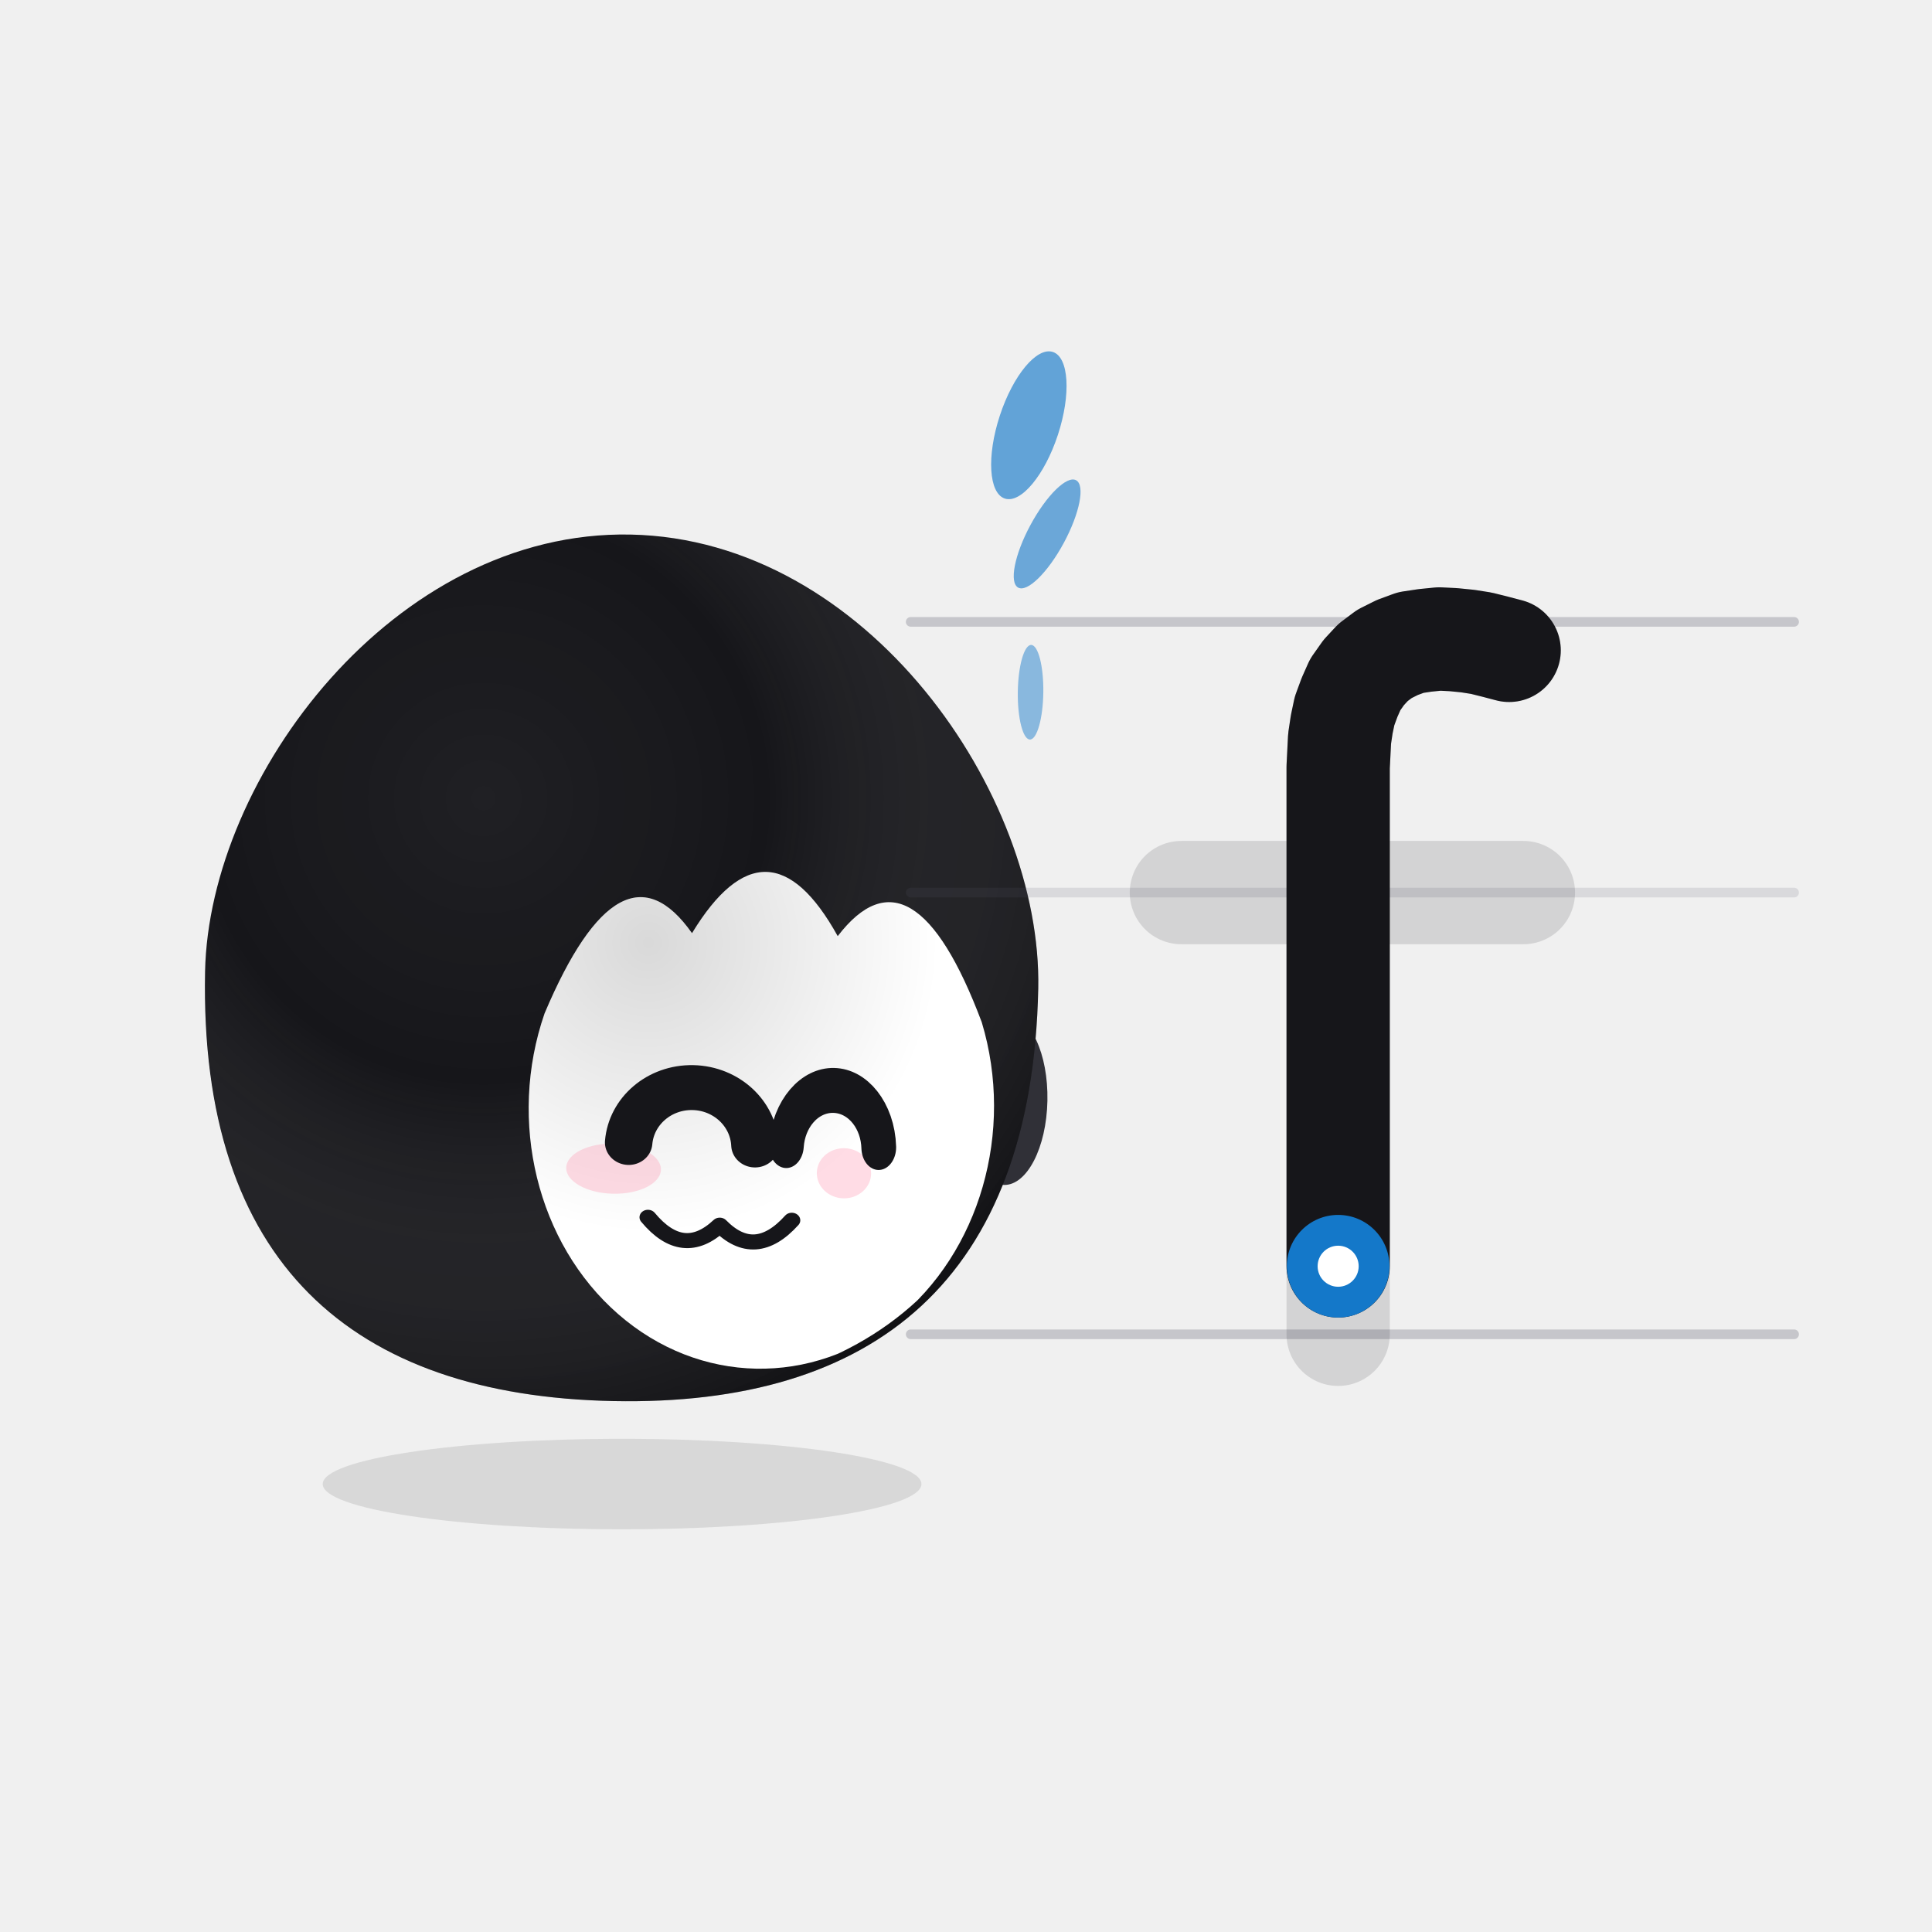
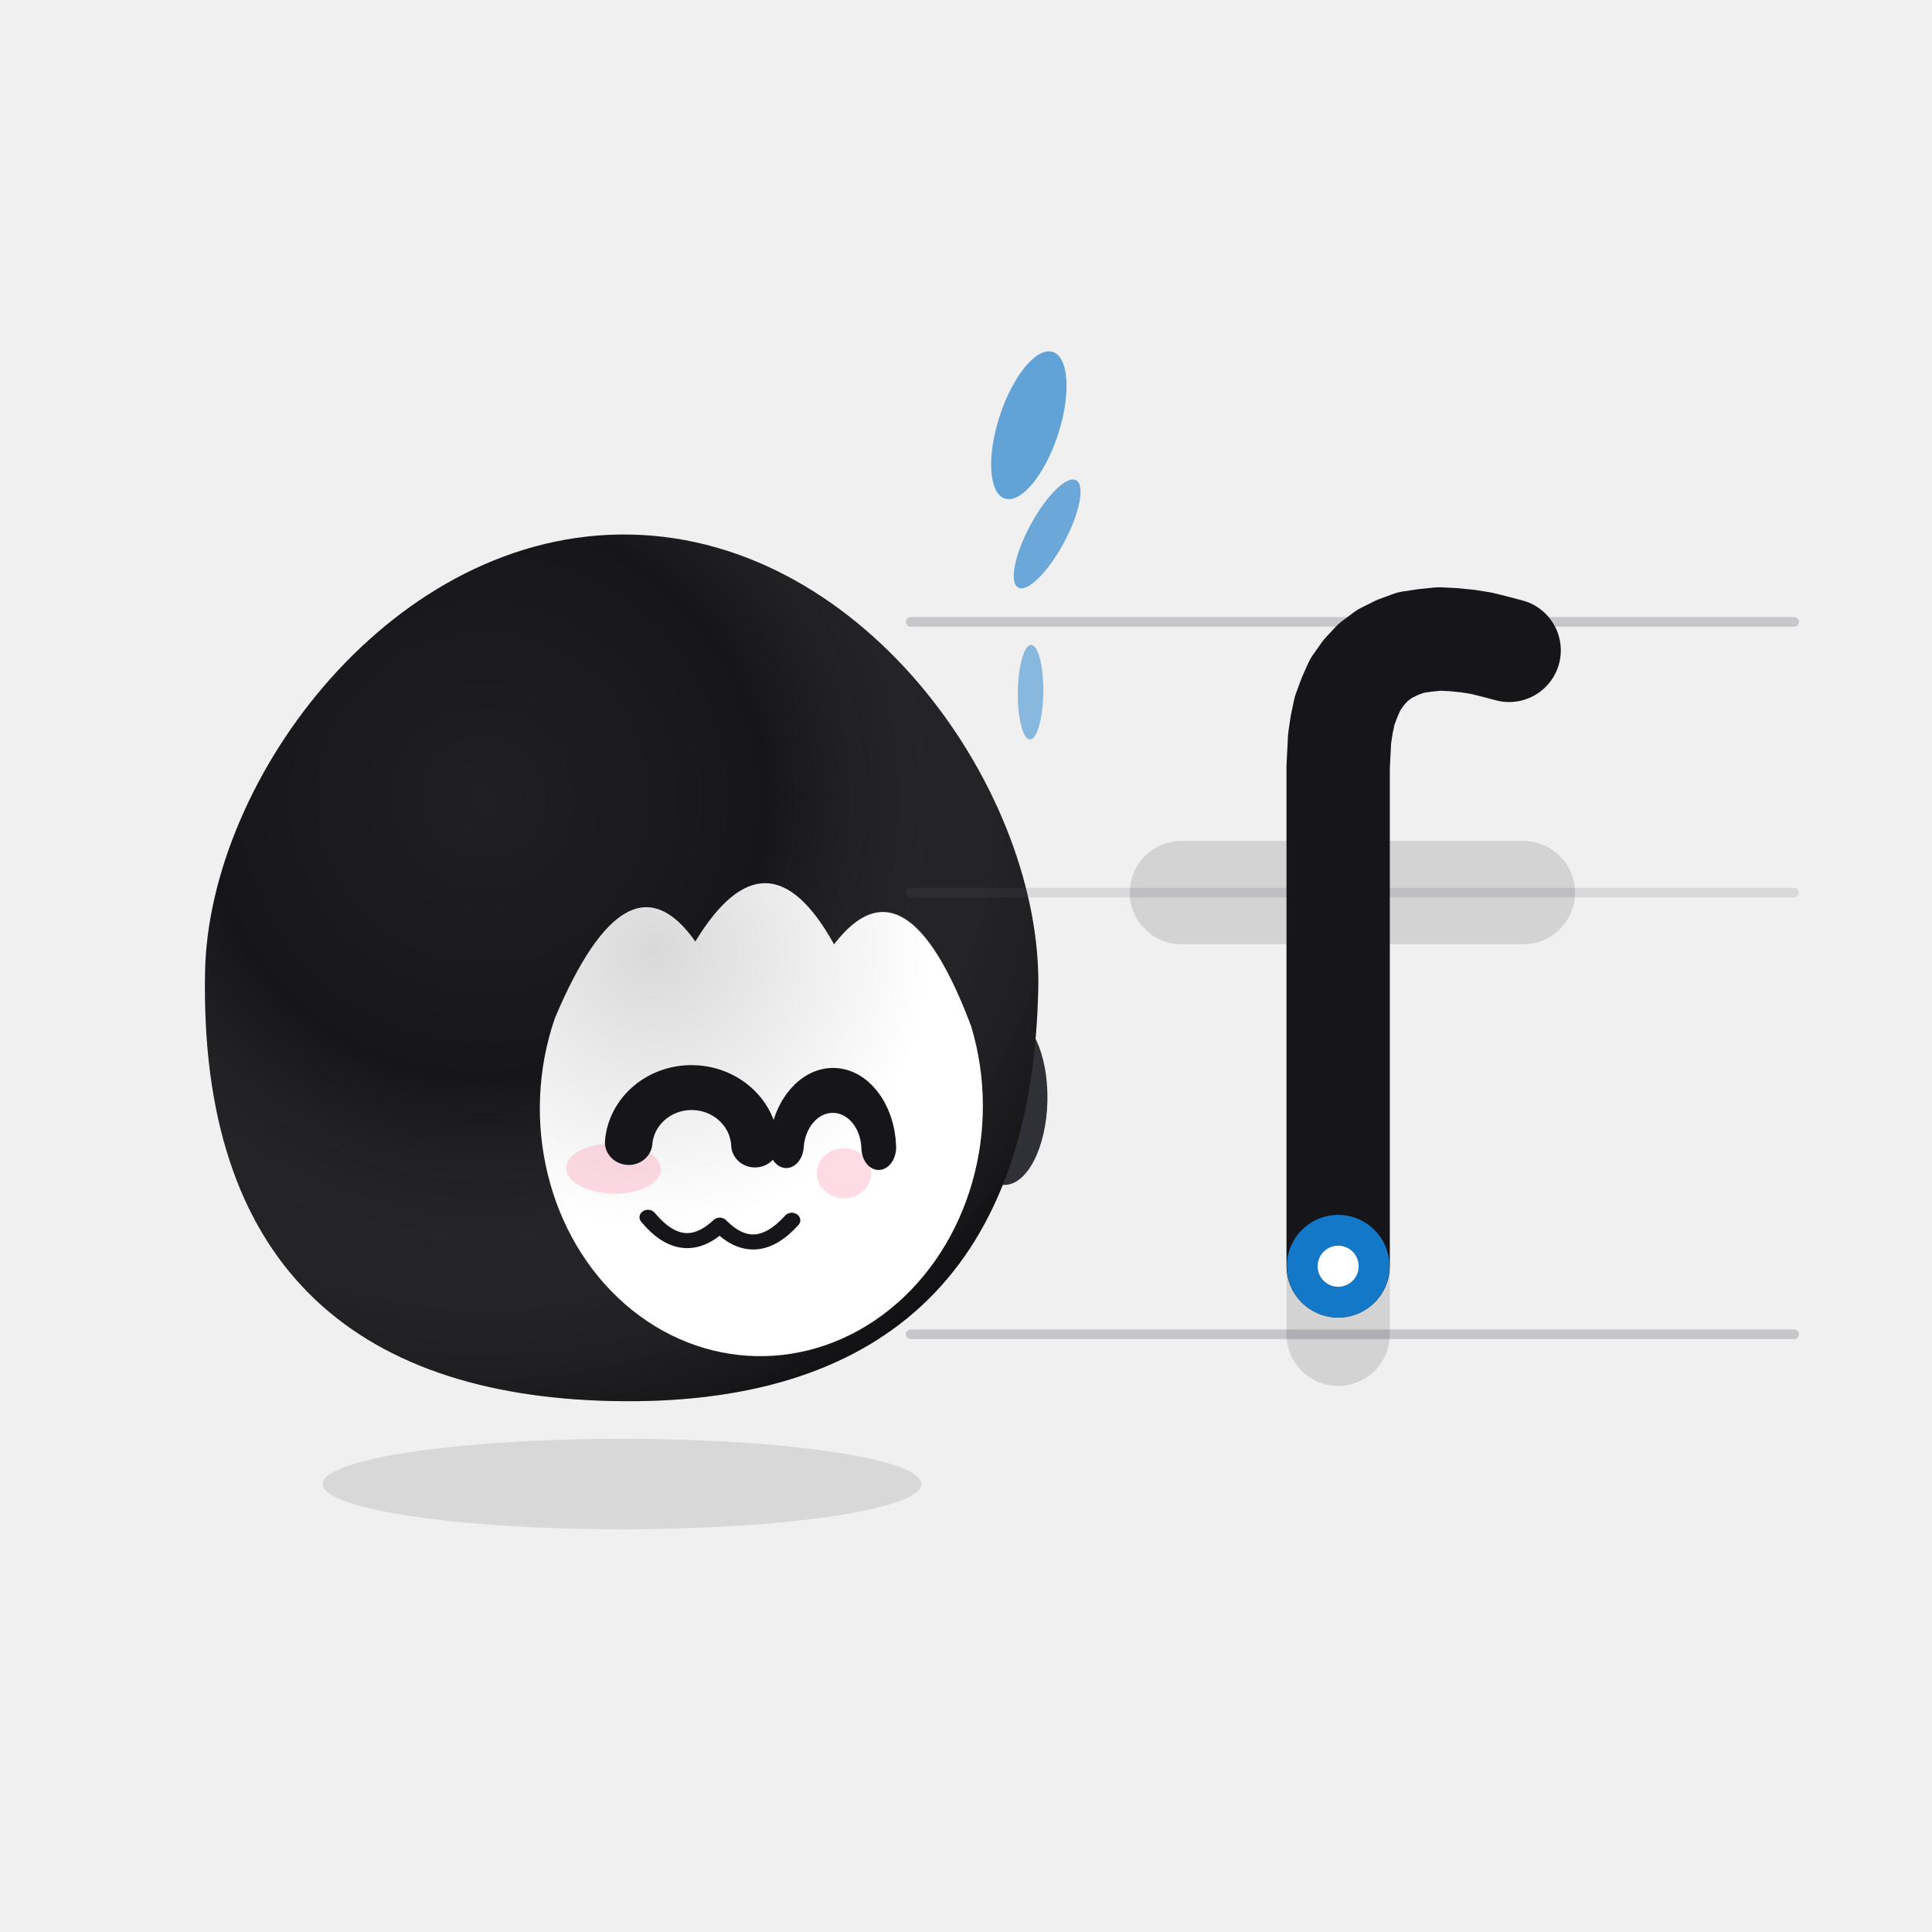
<svg xmlns="http://www.w3.org/2000/svg" width="320" height="320" viewBox="0 0 320 320">
  <defs>
    <radialGradient id="bg0" gradientUnits="userSpaceOnUse" cx="-34" cy="-40" r="162" fx="-34" fy="-40">
      <stop offset="0" stop-color="rgba(255,255,255,0.043)" />
      <stop offset="0.42" stop-color="rgba(255,255,255,0)" />
      <stop offset="1" stop-color="rgba(0,0,0,0.272)" />
    </radialGradient>
    <clipPath id="bc1">
      <path d="M0 -102.44C55.94 -102.44 98.5 -43.025 98.5 2.868C98.5 71.708 61.733 102.44 0 102.44C-61.733 102.44 -98.5 71.708 -98.5 2.868C-98.5 -43.025 -55.94 -102.44 0 -102.44ZM-6.798 -96.152C45.227 -96.152 84.807 -39.708 84.807 3.891C84.807 69.288 50.614 98.484 -6.798 98.484C-64.21 98.484 -98.403 69.288 -98.403 3.891C-98.403 -39.708 -58.822 -96.152 -6.798 -96.152Z" transform="matrix(0.69 0.014 -0.014 0.69 103.007 160.301)" />
    </clipPath>
    <clipPath id="bc2">
-       <path d="M86.61 11.306C95.048 37.362 87.272 66.554 67.484 83.112C47.696 99.67 20.585 99.67 0.797 83.112C-18.991 66.554 -26.767 37.362 -18.329 11.306Q-0.839 -32.484 16.651 -8.65Q34.14 -38.774 51.63 -8.65Q69.12 -32.484 86.61 11.306Z" transform="matrix(0.69 0.014 -0.014 0.69 103.007 160.301)" />
+       <path d="M84.093 12.336C92.126 37.142 84.724 64.933 65.885 80.697C47.045 96.461 21.235 96.461 2.396 80.697C-16.443 64.933 -23.845 37.142 -15.812 12.336Q0.838 -29.354 17.489 -6.663Q34.14 -35.343 50.791 -6.663Q67.442 -29.354 84.093 12.336Z" transform="matrix(0.69 0.014 -0.014 0.69 103.007 160.301)" />
    </clipPath>
-     <radialGradient id="bg1" gradientUnits="userSpaceOnUse" cx="6.222" cy="-6.14" r="116.105" fx="6.222" fy="-6.14">
+     <radialGradient id="bg1" gradientUnits="userSpaceOnUse" cx="7.561" cy="-4.273" r="110.536" fx="7.561" fy="-4.273">
      <stop offset="0" stop-color="rgba(0,0,0,0.15)" />
      <stop offset="0.6" stop-color="rgba(0,0,0,0)" />
    </radialGradient>
    <clipPath id="bc3">
-       <path d="M86.61 11.306C95.048 37.362 87.272 66.554 67.484 83.112C47.696 99.67 20.585 99.67 0.797 83.112C-18.991 66.554 -26.767 37.362 -18.329 11.306Q-0.839 -32.484 16.651 -8.65Q34.14 -38.774 51.63 -8.65Q69.12 -32.484 86.61 11.306Z" transform="matrix(0.69 0.014 -0.014 0.69 103.007 160.301)" />
+       <path d="M84.093 12.336C92.126 37.142 84.724 64.933 65.885 80.697C47.045 96.461 21.235 96.461 2.396 80.697C-16.443 64.933 -23.845 37.142 -15.812 12.336Q0.838 -29.354 17.489 -6.663Q34.14 -35.343 50.791 -6.663Q67.442 -29.354 84.093 12.336Z" transform="matrix(0.69 0.014 -0.014 0.69 103.007 160.301)" />
    </clipPath>
    <clipPath id="bc4">
-       <path d="M86.61 11.306C95.048 37.362 87.272 66.554 67.484 83.112C47.696 99.67 20.585 99.67 0.797 83.112C-18.991 66.554 -26.767 37.362 -18.329 11.306Q-0.839 -32.484 16.651 -8.65Q34.14 -38.774 51.63 -8.65Q69.12 -32.484 86.61 11.306Z" transform="matrix(0.69 0.014 -0.014 0.69 103.007 160.301)" />
+       <path d="M84.093 12.336C92.126 37.142 84.724 64.933 65.885 80.697C47.045 96.461 21.235 96.461 2.396 80.697C-16.443 64.933 -23.845 37.142 -15.812 12.336Q0.838 -29.354 17.489 -6.663Q34.14 -35.343 50.791 -6.663Q67.442 -29.354 84.093 12.336Z" transform="matrix(0.69 0.014 -0.014 0.69 103.007 160.301)" />
    </clipPath>
  </defs>
  <path d="M-10.84 126C-10.84 132.075 -43.438 137 -83.649 137C-123.86 137 -156.457 132.075 -156.457 126C-156.457 119.925 -123.86 115 -83.649 115C-43.438 115 -10.84 119.925 -10.84 126" fill="rgba(22,22,26,0.13)" fill-opacity="0.862" transform="matrix(0.681 0 0 0.681 160 160)" />
  <path d="M3.062 0C3.062 6.271 1.691 11.355 0 11.355C-1.691 11.355 -3.062 6.271 -3.062 0C-3.062 -6.271 -1.691 -11.355 0 -11.355C1.691 -11.355 3.062 -6.271 3.062 0" fill="#1478C9" fill-opacity="0.468" transform="matrix(0.69 0.009 -0.009 0.69 170.693 114.656)" />
  <path d="M-10.215 -10.816C-8.289 -8.119 -9.498 -3.956 -12.914 -1.517C-16.33 0.922 -20.66 0.713 -22.585 -1.984C-24.511 -4.681 -23.302 -8.844 -19.886 -11.283C-16.47 -13.722 -12.14 -13.513 -10.215 -10.816" fill="#2A2A31" fill-opacity="0.963" transform="matrix(0.402 0.008 -0.014 0.69 166.571 182.19)" />
  <path d="M17.2 0C17.2 11.267 9.499 20.4 0 20.4C-9.499 20.4 -17.2 11.267 -17.2 0C-17.2 -11.267 -9.499 -20.4 0 -20.4C9.499 -20.4 17.2 -11.267 17.2 0" fill="#2A2A31" fill-opacity="0.963" transform="matrix(0.402 0.008 -0.014 0.69 166.571 182.19)" />
  <path d="M-6.798 -97.634C46.019 -97.634 86.202 -40.33 86.202 3.932C86.202 70.326 51.489 99.966 -6.798 99.966C-65.084 99.966 -99.798 70.326 -99.798 3.932C-99.798 -40.33 -59.614 -97.634 -6.798 -97.634Z" fill="#16161A" transform="matrix(0.69 0.014 -0.014 0.69 103.007 160.301)" />
  <path d="M0 -104C56.792 -104 100 -43.68 100 2.912C100 72.8 62.674 104 0 104C-62.674 104 -100 72.8 -100 2.912C-100 -43.68 -56.792 -104 0 -104Z" fill="#16161A" transform="matrix(0.69 0.014 -0.014 0.69 103.007 160.301)" />
  <path d="M0 -104C56.792 -104 100 -43.68 100 2.912C100 72.8 62.674 104 0 104C-62.674 104 -100 72.8 -100 2.912C-100 -43.68 -56.792 -104 0 -104ZM-6.798 -97.634C46.019 -97.634 86.202 -40.33 86.202 3.932C86.202 70.326 51.489 99.966 -6.798 99.966C-65.084 99.966 -99.798 70.326 -99.798 3.932C-99.798 -40.33 -59.614 -97.634 -6.798 -97.634Z" fill="url(#bg0)" transform="matrix(0.69 0.014 -0.014 0.69 103.007 160.301)" />
  <g clip-path="url(#bc1)">
-     <path d="M86.61 11.306C95.048 37.362 87.272 66.554 67.484 83.112C47.696 99.67 20.585 99.67 0.797 83.112C-18.991 66.554 -26.767 37.362 -18.329 11.306Q-0.839 -32.484 16.651 -8.65Q34.14 -38.774 51.63 -8.65Q69.12 -32.484 86.61 11.306Z" fill="#FFFFFF" transform="matrix(0.69 0.014 -0.014 0.69 103.007 160.301)" />
+     <path d="M84.093 12.336C92.126 37.142 84.724 64.933 65.885 80.697C47.045 96.461 21.235 96.461 2.396 80.697C-16.443 64.933 -23.845 37.142 -15.812 12.336Q0.838 -29.354 17.489 -6.663Q34.14 -35.343 50.791 -6.663Q67.442 -29.354 84.093 12.336Z" fill="#FFFFFF" transform="matrix(0.69 0.014 -0.014 0.69 103.007 160.301)" />
    <g clip-path="url(#bc2)">
-       <path d="M86.61 11.306C95.048 37.362 87.272 66.554 67.484 83.112C47.696 99.67 20.585 99.67 0.797 83.112C-18.991 66.554 -26.767 37.362 -18.329 11.306Q-0.839 -32.484 16.651 -8.65Q34.14 -38.774 51.63 -8.65Q69.12 -32.484 86.61 11.306Z" fill="url(#bg1)" transform="matrix(0.69 0.014 -0.014 0.69 103.007 160.301)" />
+       <path d="M84.093 12.336C92.126 37.142 84.724 64.933 65.885 80.697C47.045 96.461 21.235 96.461 2.396 80.697C-16.443 64.933 -23.845 37.142 -15.812 12.336Q0.838 -29.354 17.489 -6.663Q34.14 -35.343 50.791 -6.663Q67.442 -29.354 84.093 12.336Z" fill="url(#bg1)" transform="matrix(0.69 0.014 -0.014 0.69 103.007 160.301)" />
    </g>
    <g clip-path="url(#bc3)">
      <path d="M11.5 0C11.5 3.866 6.351 7 0 7C-6.351 7 -11.5 3.866 -11.5 0C-11.5 -3.866 -6.351 -7 0 -7C6.351 -7 11.5 -3.866 11.5 0" fill="rgba(255,138,168,0.42)" fill-opacity="0.7" transform="matrix(0.682 0.014 -0.012 0.593 101.628 193.569)" />
      <path d="M11.5 0C11.5 3.866 6.351 7 0 7C-6.351 7 -11.5 3.866 -11.5 0C-11.5 -3.866 -6.351 -7 0 -7C6.351 -7 11.5 -3.866 11.5 0" fill="rgba(255,138,168,0.42)" fill-opacity="0.7" transform="matrix(0.391 0.008 -0.012 0.593 139.787 194.331)" />
    </g>
    <g clip-path="url(#bc4)">
      <path d="M-15.968 -1.005C-15.438 -9.434 -8.446 -16 0 -16C8.446 -16 15.438 -9.434 15.968 -1.005" fill="none" stroke="#16161A" stroke-width="12" stroke-linecap="round" stroke-linejoin="round" transform="matrix(0.655 0.013 -0.012 0.62 114.571 190.06)" />
      <path d="M-15.968 -1.005C-15.438 -9.434 -8.446 -16 0 -16C8.446 -16 15.438 -9.434 15.968 -1.005" fill="none" stroke="#16161A" stroke-width="12" stroke-linecap="round" stroke-linejoin="round" transform="matrix(0.479 0.01 -0.012 0.62 137.892 190.527)" />
      <path d="M-20.4 -3.57Q-10.2 9.69 0 -1.53Q10.2 9.69 20.4 -3.57" fill="none" stroke="#16161A" stroke-width="4.8" stroke-linecap="round" stroke-linejoin="round" transform="matrix(0.584 0.012 -0.01 0.519 119.202 203.721)" />
    </g>
  </g>
  <path d="M7.338 0C7.338 10.22 4.053 18.505 0 18.505C-4.053 18.505 -7.338 10.22 -7.338 0C-7.338 -10.22 -4.053 -18.505 0 -18.505C4.053 -18.505 7.338 -10.22 7.338 0" fill="#1478C9" fill-opacity="0.644" transform="matrix(0.656 0.215 -0.215 0.656 170.41 70.436)" />
  <path d="M4.536 0C4.536 8.077 2.505 14.624 0 14.624C-2.505 14.624 -4.536 8.077 -4.536 0C-4.536 -8.077 -2.505 -14.624 0 -14.624C2.505 -14.624 4.536 -8.077 4.536 0" fill="#1478C9" fill-opacity="0.603" transform="matrix(0.608 0.328 -0.328 0.608 173.439 88.435)" />
  <path d="M-73.16 -59L73.16 -59" fill="none" stroke="#5C5C6E" stroke-width="1.6" stroke-linecap="round" stroke-linejoin="round" stroke-opacity="0.28" transform="matrix(1 0 0 1 224 162)" />
  <path d="M-73.16 -14.16L73.16 -14.16" fill="none" stroke="#5C5C6E" stroke-width="1.6" stroke-linecap="round" stroke-linejoin="round" stroke-opacity="0.15" transform="matrix(1 0 0 1 224 162)" />
  <path d="M-73.16 59L73.16 59" fill="none" stroke="#5C5C6E" stroke-width="1.6" stroke-linecap="round" stroke-linejoin="round" stroke-opacity="0.28" transform="matrix(1 0 0 1 224 162)" />
  <path d="M0.22 -0.46L0.201 -0.465L0.181 -0.47L0.162 -0.473L0.142 -0.475L0.122 -0.476L0.102 -0.474L0.082 -0.471L0.063 -0.464L0.045 -0.455L0.029 -0.443L0.016 -0.429L0.004 -0.412L-0.004 -0.394L-0.011 -0.375L-0.015 -0.356L-0.018 -0.336L-0.019 -0.316L-0.02 -0.296L-0.02 -0.276L-0.02 -0.256L-0.02 -0.236L-0.02 -0.216L-0.02 -0.196L-0.02 -0.176L-0.02 -0.156L-0.02 -0.136L-0.02 -0.116L-0.02 -0.096L-0.02 -0.076L-0.02 -0.056L-0.02 -0.036L-0.02 -0.016L-0.02 0.004L-0.02 0.024L-0.02 0.044L-0.02 0.064L-0.02 0.084L-0.02 0.104L-0.02 0.124L-0.02 0.144L-0.02 0.164L-0.02 0.184L-0.02 0.204L-0.02 0.224L-0.02 0.244L-0.02 0.264L-0.02 0.284L-0.02 0.304L-0.02 0.324L-0.02 0.344L-0.02 0.364L-0.02 0.384L-0.02 0.404L-0.02 0.424L-0.02 0.444L-0.02 0.464L-0.02 0.484L-0.02 0.5" fill="none" stroke="rgba(22,22,26,0.13)" stroke-width="0.145" stroke-linecap="round" stroke-linejoin="round" transform="matrix(118 0 0 118 224 162)" />
  <path d="M-0.24 -0.12L-0.22 -0.12L-0.2 -0.12L-0.18 -0.12L-0.16 -0.12L-0.14 -0.12L-0.12 -0.12L-0.1 -0.12L-0.08 -0.12L-0.06 -0.12L-0.04 -0.12L-0.02 -0.12L0 -0.12L0.02 -0.12L0.04 -0.12L0.06 -0.12L0.08 -0.12L0.1 -0.12L0.12 -0.12L0.14 -0.12L0.16 -0.12L0.18 -0.12L0.2 -0.12L0.22 -0.12L0.24 -0.12" fill="none" stroke="rgba(22,22,26,0.13)" stroke-width="0.145" stroke-linecap="round" stroke-linejoin="round" transform="matrix(118 0 0 118 224 162)" />
  <path d="M0.22 -0.46L0.201 -0.465L0.181 -0.47L0.162 -0.473L0.142 -0.475L0.122 -0.476L0.102 -0.474L0.082 -0.471L0.063 -0.464L0.045 -0.455L0.029 -0.443L0.016 -0.429L0.004 -0.412L-0.004 -0.394L-0.011 -0.375L-0.015 -0.356L-0.018 -0.336L-0.019 -0.316L-0.02 -0.296L-0.02 -0.276L-0.02 -0.256L-0.02 -0.236L-0.02 -0.216L-0.02 -0.196L-0.02 -0.176L-0.02 -0.156L-0.02 -0.136L-0.02 -0.116L-0.02 -0.096L-0.02 -0.076L-0.02 -0.056L-0.02 -0.036L-0.02 -0.016L-0.02 0.004L-0.02 0.024L-0.02 0.044L-0.02 0.064L-0.02 0.084L-0.02 0.104L-0.02 0.124L-0.02 0.144L-0.02 0.164L-0.02 0.184L-0.02 0.204L-0.02 0.224L-0.02 0.244L-0.02 0.264L-0.02 0.284L-0.02 0.304L-0.02 0.324L-0.02 0.344L-0.02 0.364L-0.02 0.384L-0.02 0.404L-0.02 0.404" fill="none" stroke="#16161A" stroke-width="0.145" stroke-linecap="round" stroke-linejoin="round" transform="matrix(118 0 0 118 224 162)" />
  <path d="M8.5 0C8.5 4.694 4.694 8.5 0 8.5C-4.694 8.5 -8.5 4.694 -8.5 0C-8.5 -4.694 -4.694 -8.5 0 -8.5C4.694 -8.5 8.5 -4.694 8.5 0" fill="#1478C9" transform="matrix(1 0 0 1 221.64 209.728)" />
  <path d="M3.4 0C3.4 1.878 1.878 3.4 0 3.4C-1.878 3.4 -3.4 1.878 -3.4 0C-3.4 -1.878 -1.878 -3.4 0 -3.4C1.878 -3.4 3.4 -1.878 3.4 0" fill="#FFFFFF" transform="matrix(1 0 0 1 221.64 209.728)" />
</svg>
